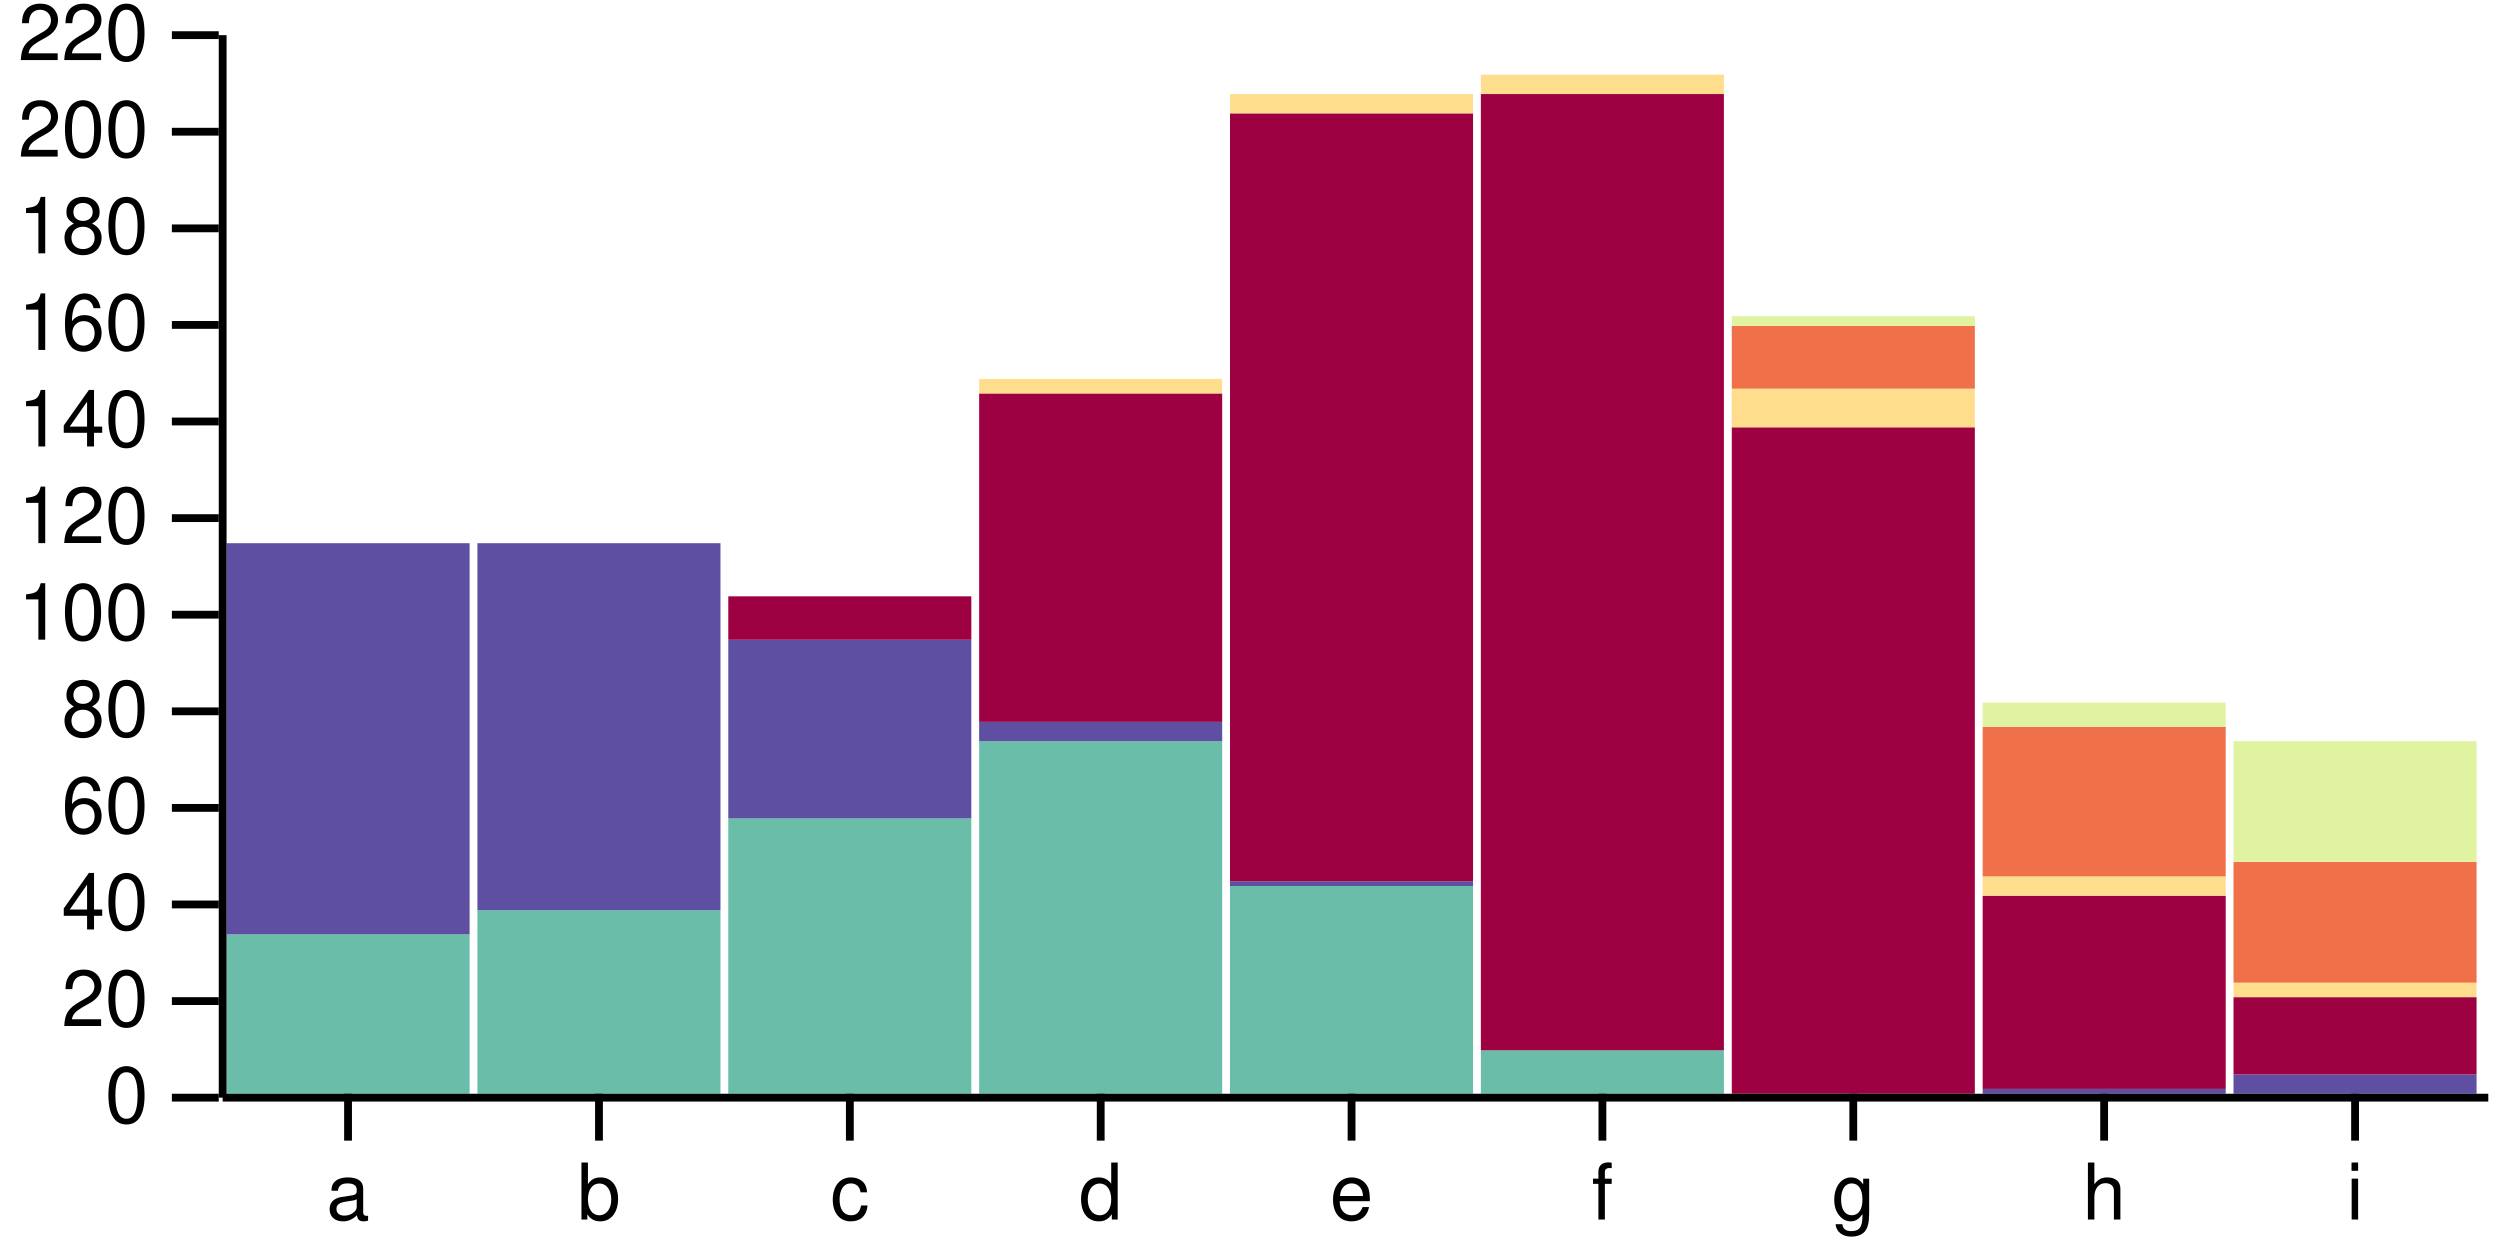
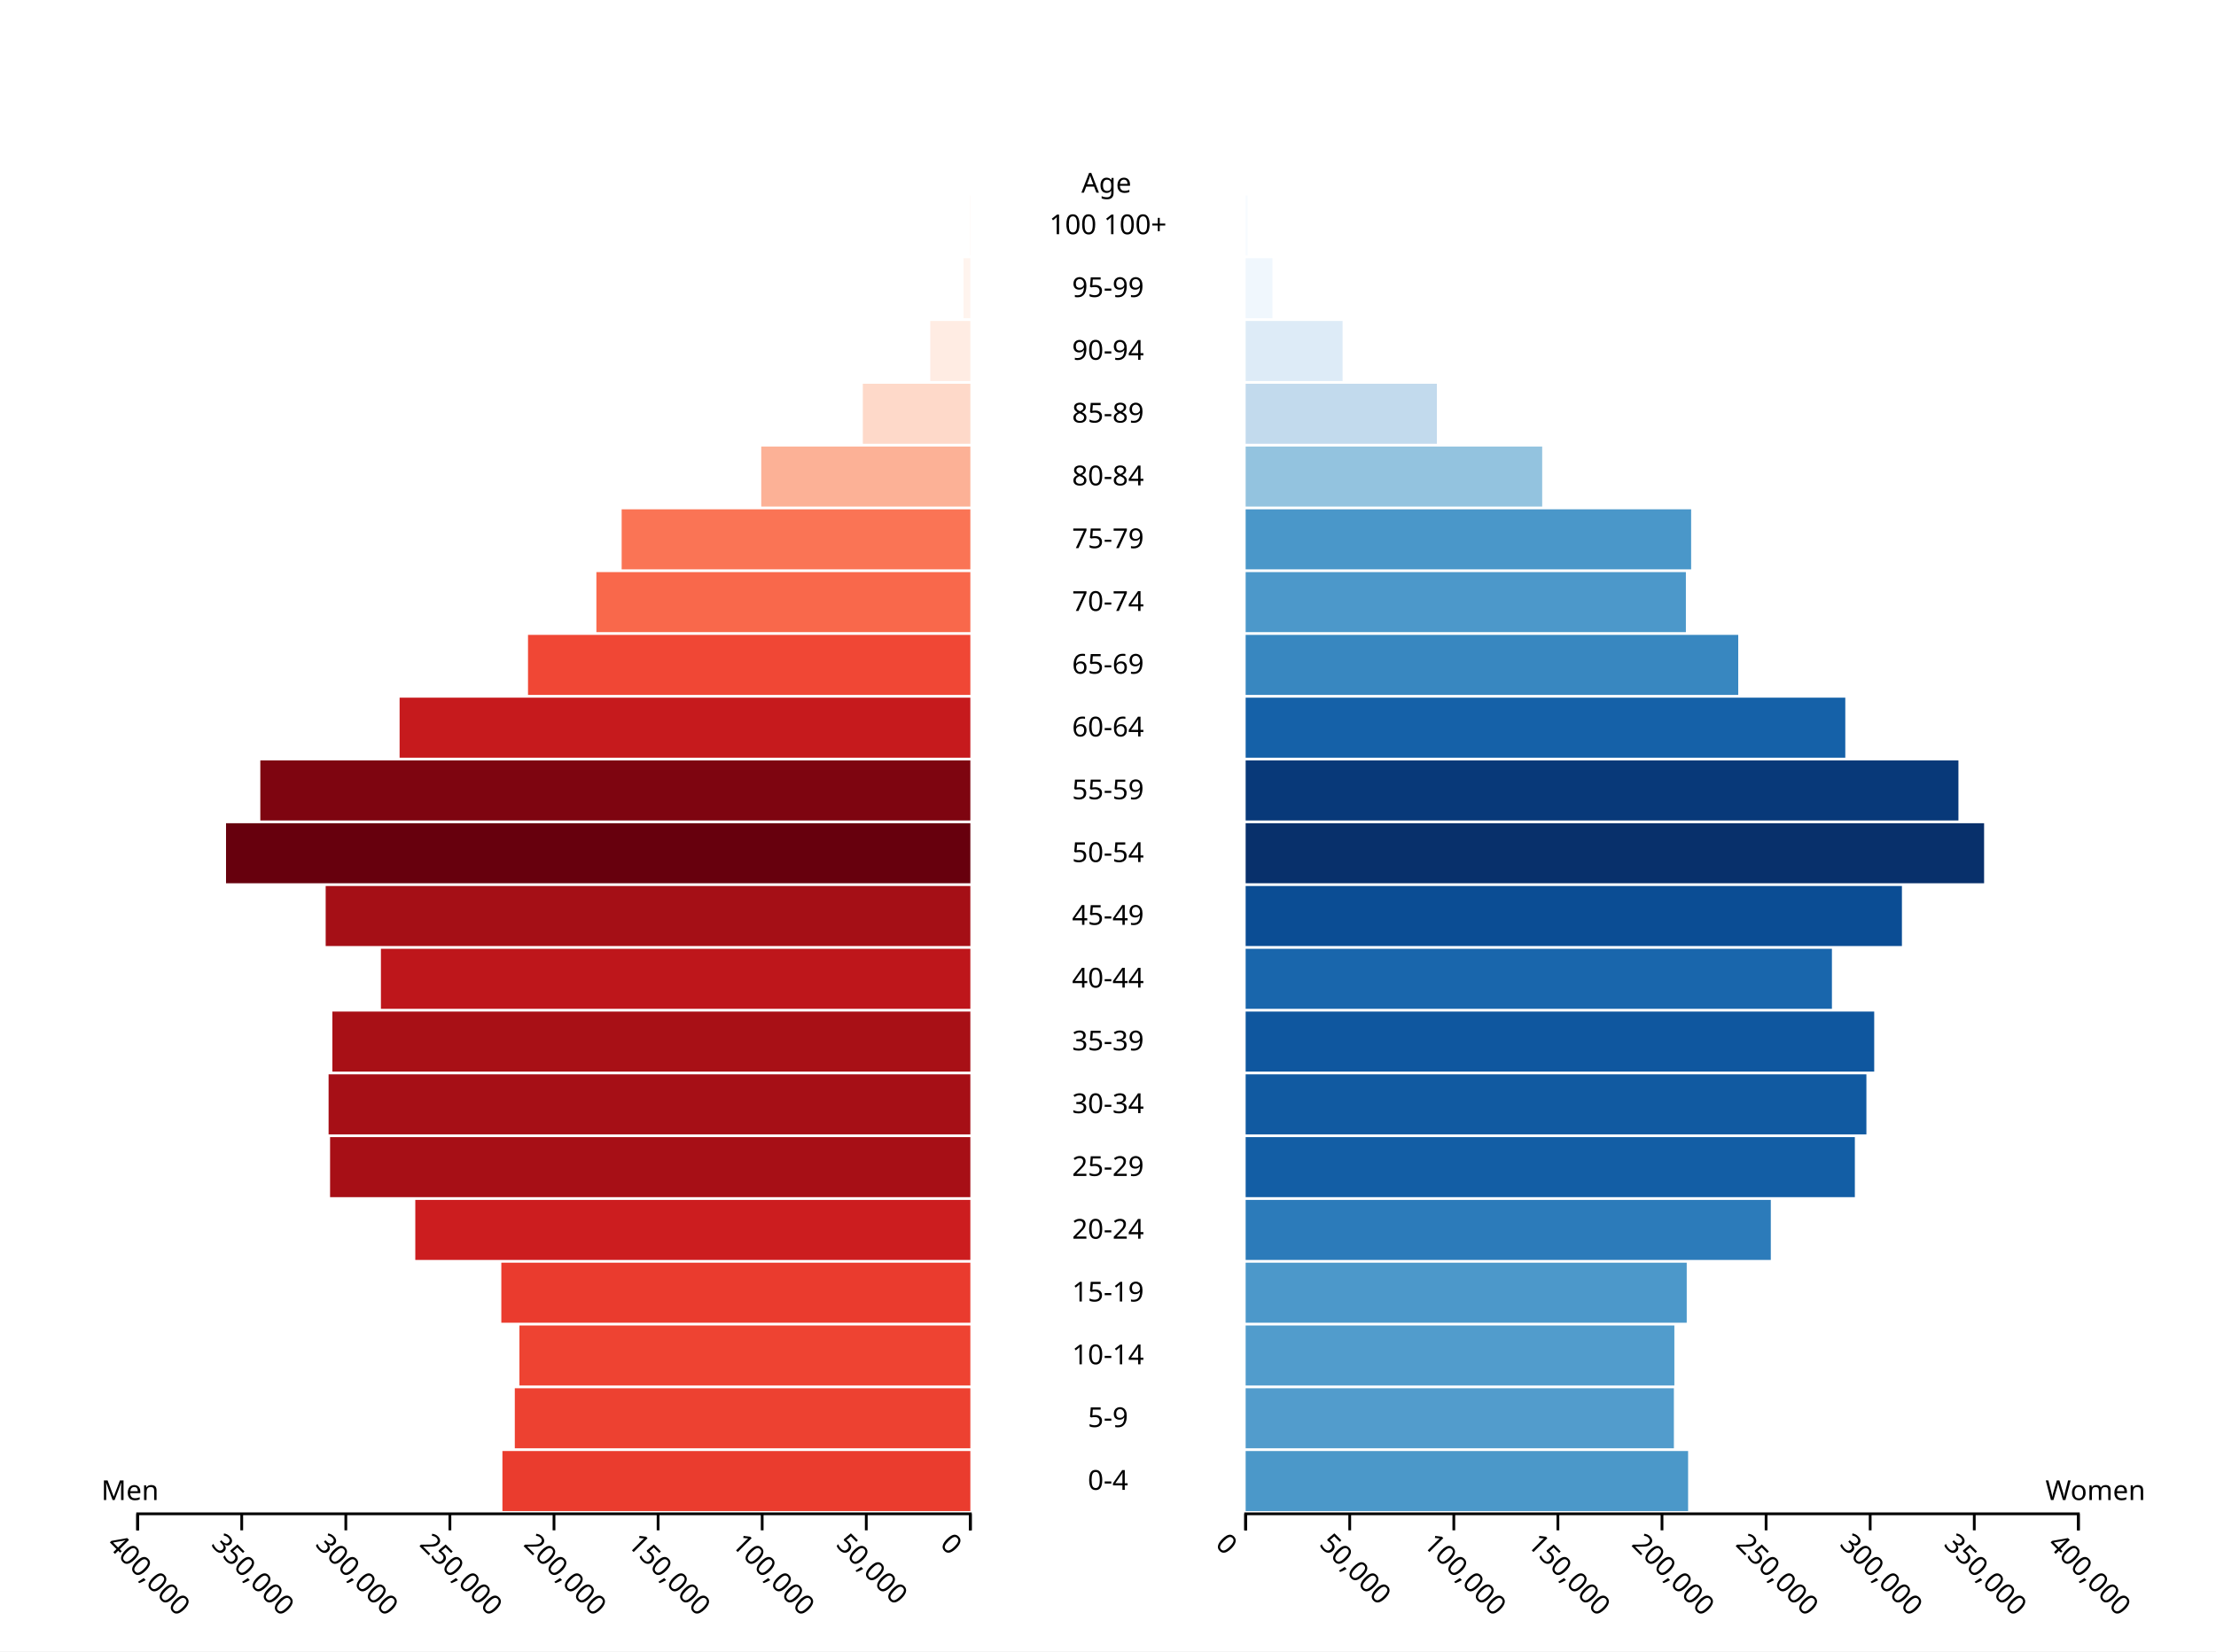
- <svg xmlns="http://www.w3.org/2000/svg" id="Layer_1" data-name="Layer 1" viewBox="0 0 320 160">
-   <defs>
-     <style>.cls-1{fill:#fff;}.cls-2{fill:#69bda9;}.cls-3{fill:#5e4fa2;}.cls-4{fill:#9e0142;}.cls-5{fill:#fedd8d;}.cls-6{fill:#f0704a;}.cls-7{fill:#e0f3a1;}.cls-8{fill:none;stroke:#000;}.cls-9{isolation:isolate;font-size:10px;font-family:Helvetica;}</style>
-   </defs>
-   <rect id="backgorund" class="cls-1" width="320" height="160" />
-   <g id="viz">
-     <g id="Tape">
-       <rect class="cls-2" x="29" y="119.6" width="31.11" height="20.4" />
-       <rect class="cls-2" x="61.11" y="116.51" width="31.11" height="23.49" />
-       <rect class="cls-2" x="93.22" y="104.76" width="31.11" height="35.24" />
-       <rect class="cls-2" x="125.33" y="94.87" width="31.11" height="45.13" />
-       <rect class="cls-2" x="157.44" y="113.42" width="31.11" height="26.58" />
-       <rect class="cls-2" x="189.55" y="134.44" width="31.11" height="5.56" />
+ <svg xmlns="http://www.w3.org/2000/svg" width="805" height="600">
+   <rect width="805" height="600" fill="#FFFFFF" />
+   <text x="402.5" y="50" style="text-anchor: middle;" font-size="20" />
+   <g transform="translate(&#10;      50,&#10;      70)">
+     <g fill="none" font-size="10" font-family="sans-serif" text-anchor="left" transform="translate(352.5, 0)">
+       <g class="tick" opacity="1" transform="translate(0,11.90377)">
+         <text fill="currentColor" x="0" dy="0.32em" dx="0" text-anchor="middle">100 100+</text>
+       </g>
+       <g class="tick" opacity="1" transform="translate(0,34.71339)">
+         <text fill="currentColor" x="0" dy="0.32em" dx="0" text-anchor="middle">95-99</text>
+       </g>
+       <g class="tick" opacity="1" transform="translate(0,57.52302)">
+         <text fill="currentColor" x="0" dy="0.32em" dx="0" text-anchor="middle">90-94</text>
+       </g>
+       <g class="tick" opacity="1" transform="translate(0,80.33264)">
+         <text fill="currentColor" x="0" dy="0.32em" dx="0" text-anchor="middle">85-89</text>
+       </g>
+       <g class="tick" opacity="1" transform="translate(0,103.1423)">
+         <text fill="currentColor" x="0" dy="0.32em" dx="0" text-anchor="middle">80-84</text>
+       </g>
+       <g class="tick" opacity="1" transform="translate(0,125.9519)">
+         <text fill="currentColor" x="0" dy="0.32em" dx="0" text-anchor="middle">75-79</text>
+       </g>
+       <g class="tick" opacity="1" transform="translate(0,148.7615)">
+         <text fill="currentColor" x="0" dy="0.32em" dx="0" text-anchor="middle">70-74</text>
+       </g>
+       <g class="tick" opacity="1" transform="translate(0,171.5711)">
+         <text fill="currentColor" x="0" dy="0.32em" dx="0" text-anchor="middle">65-69</text>
+       </g>
+       <g class="tick" opacity="1" transform="translate(0,194.3808)">
+         <text fill="currentColor" x="0" dy="0.32em" dx="0" text-anchor="middle">60-64</text>
+       </g>
+       <g class="tick" opacity="1" transform="translate(0,217.1904)">
+         <text fill="currentColor" x="0" dy="0.32em" dx="0" text-anchor="middle">55-59</text>
+       </g>
+       <g class="tick" opacity="1" transform="translate(0,240)">
+         <text fill="currentColor" x="0" dy="0.32em" dx="0" text-anchor="middle">50-54</text>
+       </g>
+       <g class="tick" opacity="1" transform="translate(0,262.8096)">
+         <text fill="currentColor" x="0" dy="0.32em" dx="0" text-anchor="middle">45-49</text>
+       </g>
+       <g class="tick" opacity="1" transform="translate(0,285.6192)">
+         <text fill="currentColor" x="0" dy="0.32em" dx="0" text-anchor="middle">40-44</text>
+       </g>
+       <g class="tick" opacity="1" transform="translate(0,308.4289)">
+         <text fill="currentColor" x="0" dy="0.32em" dx="0" text-anchor="middle">35-39</text>
+       </g>
+       <g class="tick" opacity="1" transform="translate(0,331.2385)">
+         <text fill="currentColor" x="0" dy="0.32em" dx="0" text-anchor="middle">30-34</text>
+       </g>
+       <g class="tick" opacity="1" transform="translate(0,354.0481)">
+         <text fill="currentColor" x="0" dy="0.32em" dx="0" text-anchor="middle">25-29</text>
+       </g>
+       <g class="tick" opacity="1" transform="translate(0,376.8577)">
+         <text fill="currentColor" x="0" dy="0.32em" dx="0" text-anchor="middle">20-24</text>
+       </g>
+       <g class="tick" opacity="1" transform="translate(0,399.6674)">
+         <text fill="currentColor" x="0" dy="0.32em" dx="0" text-anchor="middle">15-19</text>
+       </g>
+       <g class="tick" opacity="1" transform="translate(0,422.477)">
+         <text fill="currentColor" x="0" dy="0.32em" dx="0" text-anchor="middle">10-14</text>
+       </g>
+       <g class="tick" opacity="1" transform="translate(0,445.2866)">
+         <text fill="currentColor" x="0" dy="0.32em" dx="0" text-anchor="middle">5-9</text>
+       </g>
+       <g class="tick" opacity="1" transform="translate(0,468.0962)">
+         <text fill="currentColor" x="0" dy="0.32em" dx="0" text-anchor="middle">0-4</text>
+       </g>
+       <text font-family="sans-serif" font-size="10" class="labels" fill="currentColor" transform="translate(-9.666667, 0)">Age</text>
    </g>
-     <g id="Vinyl">
-       <rect class="cls-3" x="29" y="69.53" width="31.11" height="50.07" />
-       <rect class="cls-3" x="61.11" y="69.53" width="31.11" height="46.98" />
-       <rect class="cls-3" x="93.22" y="81.89" width="31.11" height="22.87" />
-       <rect class="cls-3" x="125.33" y="92.4" width="31.11" height="2.47" />
-       <rect class="cls-3" x="157.44" y="112.8" width="31.11" height="0.62" />
-       <rect class="cls-3" x="253.78" y="139.38" width="31.11" height="0.62" />
-       <rect class="cls-3" x="285.89" y="137.53" width="31.11" height="2.47" />
+     <g fill="none" font-size="10" font-family="sans-serif" text-anchor="middle" transform="translate(-402.5, 480)">
+       <path class="domain" stroke="currentColor" d="M705,6V0H402.5V6" />
+       <g class="tick" opacity="1" transform="translate(705,0)">
+         <line stroke="currentColor" y2="6" />
+         <text fill="currentColor" y="9" dy="0.71em" text-anchor="start" transform="rotate(45)">0</text>
+       </g>
+       <g class="tick" opacity="1" transform="translate(667.1875,0)">
+         <line stroke="currentColor" y2="6" />
+         <text fill="currentColor" y="9" dy="0.71em" text-anchor="start" transform="rotate(45)">50,000</text>
+       </g>
+       <g class="tick" opacity="1" transform="translate(629.375,0)">
+         <line stroke="currentColor" y2="6" />
+         <text fill="currentColor" y="9" dy="0.71em" text-anchor="start" transform="rotate(45)">100,000</text>
+       </g>
+       <g class="tick" opacity="1" transform="translate(591.5625,0)">
+         <line stroke="currentColor" y2="6" />
+         <text fill="currentColor" y="9" dy="0.71em" text-anchor="start" transform="rotate(45)">150,000</text>
+       </g>
+       <g class="tick" opacity="1" transform="translate(553.75,0)">
+         <line stroke="currentColor" y2="6" />
+         <text fill="currentColor" y="9" dy="0.71em" text-anchor="start" transform="rotate(45)">200,000</text>
+       </g>
+       <g class="tick" opacity="1" transform="translate(515.9375,0)">
+         <line stroke="currentColor" y2="6" />
+         <text fill="currentColor" y="9" dy="0.71em" text-anchor="start" transform="rotate(45)">250,000</text>
+       </g>
+       <g class="tick" opacity="1" transform="translate(478.125,0)">
+         <line stroke="currentColor" y2="6" />
+         <text fill="currentColor" y="9" dy="0.71em" text-anchor="start" transform="rotate(45)">300,000</text>
+       </g>
+       <g class="tick" opacity="1" transform="translate(440.3125,0)">
+         <line stroke="currentColor" y2="6" />
+         <text fill="currentColor" y="9" dy="0.71em" text-anchor="start" transform="rotate(45)">350,000</text>
+       </g>
+       <g class="tick" opacity="1" transform="translate(402.5,0)">
+         <line stroke="currentColor" y2="6" />
+         <text fill="currentColor" y="9" dy="0.71em" text-anchor="start" transform="rotate(45)">400,000</text>
+       </g>
+       <text font-family="sans-serif" font-size="10" class="labels" fill="currentColor" dx="389.171" transform="translate(10.55833, -5)">Men</text>
    </g>
-     <g id="Disc">
-       <rect class="cls-4" x="93.22" y="76.33" width="31.11" height="5.56" />
-       <rect class="cls-4" x="125.33" y="50.36" width="31.11" height="42.04" />
-       <rect class="cls-4" x="157.44" y="14.51" width="31.11" height="98.29" />
-       <rect class="cls-4" x="189.55" y="12.04" width="31.11" height="122.4" />
-       <rect class="cls-4" x="221.67" y="54.69" width="31.11" height="85.31" />
-       <rect class="cls-4" x="253.78" y="114.65" width="31.11" height="24.73" />
-       <rect class="cls-4" x="285.89" y="127.64" width="31.11" height="9.89" />
+     <g fill="none" font-size="10" font-family="sans-serif" text-anchor="middle" transform="translate(402.5, 480)">
+       <path class="domain" stroke="currentColor" d="M0,6V0H302.5V6" />
+       <g class="tick" opacity="1" transform="translate(0,0)">
+         <line stroke="currentColor" y2="6" />
+         <text fill="currentColor" y="9" dy="0.71em" text-anchor="start" transform="rotate(45)">0</text>
+       </g>
+       <g class="tick" opacity="1" transform="translate(37.8125,0)">
+         <line stroke="currentColor" y2="6" />
+         <text fill="currentColor" y="9" dy="0.71em" text-anchor="start" transform="rotate(45)">50,000</text>
+       </g>
+       <g class="tick" opacity="1" transform="translate(75.625,0)">
+         <line stroke="currentColor" y2="6" />
+         <text fill="currentColor" y="9" dy="0.71em" text-anchor="start" transform="rotate(45)">100,000</text>
+       </g>
+       <g class="tick" opacity="1" transform="translate(113.4375,0)">
+         <line stroke="currentColor" y2="6" />
+         <text fill="currentColor" y="9" dy="0.71em" text-anchor="start" transform="rotate(45)">150,000</text>
+       </g>
+       <g class="tick" opacity="1" transform="translate(151.25,0)">
+         <line stroke="currentColor" y2="6" />
+         <text fill="currentColor" y="9" dy="0.71em" text-anchor="start" transform="rotate(45)">200,000</text>
+       </g>
+       <g class="tick" opacity="1" transform="translate(189.0625,0)">
+         <line stroke="currentColor" y2="6" />
+         <text fill="currentColor" y="9" dy="0.71em" text-anchor="start" transform="rotate(45)">250,000</text>
+       </g>
+       <g class="tick" opacity="1" transform="translate(226.875,0)">
+         <line stroke="currentColor" y2="6" />
+         <text fill="currentColor" y="9" dy="0.71em" text-anchor="start" transform="rotate(45)">300,000</text>
+       </g>
+       <g class="tick" opacity="1" transform="translate(264.6875,0)">
+         <line stroke="currentColor" y2="6" />
+         <text fill="currentColor" y="9" dy="0.71em" text-anchor="start" transform="rotate(45)">350,000</text>
+       </g>
+       <g class="tick" opacity="1" transform="translate(302.5,0)">
+         <line stroke="currentColor" y2="6" />
+         <text fill="currentColor" y="9" dy="0.71em" text-anchor="start" transform="rotate(45)">400,000</text>
+       </g>
+       <text font-family="sans-serif" font-size="10" class="labels" fill="currentColor" dx="327.508" transform="translate(-18.81667, -5)">Women</text>
    </g>
-     <g id="Other">
-       <rect class="cls-5" x="125.33" y="48.51" width="31.11" height="1.85" />
-       <rect class="cls-5" x="157.44" y="12.04" width="31.11" height="2.47" />
-       <rect class="cls-5" x="189.55" y="9.56" width="31.11" height="2.47" />
-       <rect class="cls-5" x="221.67" y="49.75" width="31.11" height="4.95" />
-       <rect class="cls-5" x="253.78" y="112.18" width="31.11" height="2.47" />
-       <rect class="cls-5" x="285.89" y="125.78" width="31.11" height="1.85" />
+     <g id="bars1">
+       <rect x="132.512" y="457.19" height="21.812" width="169.988" fill="rgb(234, 60, 46)" />
+       <rect x="137.01" y="434.381" height="21.812" width="165.49" fill="rgb(237, 65, 49)" />
+       <rect x="138.684" y="411.571" height="21.812" width="163.816" fill="rgb(238, 67, 50)" />
+       <rect x="132.117" y="388.762" height="21.812" width="170.383" fill="rgb(234, 59, 46)" />
+       <rect x="100.863" y="365.952" height="21.812" width="201.637" fill="rgb(204, 29, 31)" />
+       <rect x="69.905" y="343.142" height="21.812" width="232.595" fill="rgb(167, 15, 22)" />
+       <rect x="69.366" y="320.333" height="21.812" width="233.134" fill="rgb(166, 15, 22)" />
+       <rect x="70.74" y="297.523" height="21.812" width="231.76" fill="rgb(168, 16, 22)" />
+       <rect x="88.375" y="274.713" height="21.812" width="214.125" fill="rgb(190, 22, 27)" />
+       <rect x="68.307" y="251.904" height="21.812" width="234.193" fill="rgb(165, 15, 22)" />
+       <rect x="32.107" y="229.094" height="21.812" width="270.393" fill="rgb(103, 0, 13)" />
+       <rect x="44.566" y="206.285" height="21.812" width="257.934" fill="rgb(126, 5, 16)" />
+       <rect x="95.162" y="183.475" height="21.812" width="207.338" fill="rgb(198, 26, 29)" />
+       <rect x="141.81" y="160.665" height="21.812" width="160.69" fill="rgb(240, 71, 53)" />
+       <rect x="166.647" y="137.856" height="21.812" width="135.853" fill="rgb(249, 104, 75)" />
+       <rect x="175.827" y="115.046" height="21.812" width="126.673" fill="rgb(250, 116, 85)" />
+       <rect x="226.538" y="92.236" height="21.812" width="75.962" fill="rgb(252, 177, 150)" />
+       <rect x="263.436" y="69.427" height="21.812" width="39.064" fill="rgb(254, 217, 201)" />
+       <rect x="287.937" y="46.617" height="21.812" width="14.563" fill="rgb(255, 236, 227)" />
+       <rect x="300.008" y="23.808" height="21.812" width="2.492" fill="rgb(255, 244, 238)" />
+       <rect x="302.38" y="0.998" height="21.812" width="0.12" fill="rgb(255, 245, 240)" />
    </g>
-     <g id="Download">
-       <rect class="cls-6" x="221.67" y="41.71" width="31.11" height="8.04" />
-       <rect class="cls-6" x="253.78" y="93.02" width="31.11" height="19.16" />
-       <rect class="cls-6" x="285.89" y="110.33" width="31.11" height="15.45" />
-     </g>
-     <g id="Streaming">
-       <rect class="cls-7" x="221.67" y="40.47" width="31.11" height="1.24" />
-       <rect class="cls-7" x="253.78" y="89.93" width="31.11" height="3.09" />
-       <rect class="cls-7" x="285.89" y="94.87" width="31.11" height="15.45" />
-     </g>
-     <g id="xAxis">
-       <path class="cls-8" d="M28.5,140.5h290" />
-       <line class="cls-8" x1="44.55" y1="140" x2="44.55" y2="146" />
-       <text class="cls-9" transform="translate(41.77 156.1)">a</text>
-       <line class="cls-8" x1="76.67" y1="140" x2="76.67" y2="146" />
-       <text class="cls-9" transform="translate(73.88 156.1)">b</text>
-       <line class="cls-8" x1="108.78" y1="140" x2="108.78" y2="146" />
-       <text class="cls-9" transform="translate(106.28 156.1)">c</text>
-       <line class="cls-8" x1="140.89" y1="140" x2="140.89" y2="146" />
-       <text class="cls-9" transform="translate(138.11 156.1)">d</text>
-       <line class="cls-8" x1="173" y1="140" x2="173" y2="146" />
-       <text class="cls-9" transform="translate(170.22 156.1)">e</text>
-       <line class="cls-8" x1="205.11" y1="140" x2="205.11" y2="146" />
-       <text class="cls-9" transform="translate(203.72 156.1)">f</text>
-       <line class="cls-8" x1="237.22" y1="140" x2="237.22" y2="146" />
-       <text class="cls-9" transform="translate(234.44 156.1)">g</text>
-       <line class="cls-8" x1="269.33" y1="140" x2="269.33" y2="146" />
-       <text class="cls-9" transform="translate(266.55 156.1)">h</text>
-       <line class="cls-8" x1="301.45" y1="140" x2="301.45" y2="146" />
-       <text class="cls-9" transform="translate(300.34 156.1)">i</text>
-     </g>
-     <g id="yAxis">
-       <path class="cls-8" d="M28.5,140.5V4.5" />
-       <line class="cls-8" x1="28" y1="140.5" x2="22" y2="140.5" />
-       <text class="cls-9" transform="translate(13.44 143.7)">0</text>
-       <line class="cls-8" x1="28" y1="128.14" x2="22" y2="128.14" />
-       <text class="cls-9" transform="translate(7.88 131.34)">20</text>
-       <line class="cls-8" x1="28" y1="115.77" x2="22" y2="115.77" />
-       <text class="cls-9" transform="translate(7.88 118.97)">40</text>
-       <line class="cls-8" x1="28" y1="103.41" x2="22" y2="103.41" />
-       <text class="cls-9" transform="translate(7.88 106.61)">60</text>
-       <line class="cls-8" x1="28" y1="91.05" x2="22" y2="91.05" />
-       <text class="cls-9" transform="translate(7.88 94.25)">80</text>
-       <line class="cls-8" x1="28" y1="78.68" x2="22" y2="78.68" />
-       <text class="cls-9" transform="translate(2.32 81.88)">100</text>
-       <line class="cls-8" x1="28" y1="66.32" x2="22" y2="66.32" />
-       <text class="cls-9" transform="translate(2.32 69.52)">120</text>
-       <line class="cls-8" x1="28" y1="53.95" x2="22" y2="53.95" />
-       <text class="cls-9" transform="translate(2.32 57.15)">140</text>
-       <line class="cls-8" x1="28" y1="41.59" x2="22" y2="41.59" />
-       <text class="cls-9" transform="translate(2.32 44.79)">160</text>
-       <line class="cls-8" x1="28" y1="29.23" x2="22" y2="29.23" />
-       <text class="cls-9" transform="translate(2.32 32.43)">180</text>
-       <line class="cls-8" x1="28" y1="16.86" x2="22" y2="16.86" />
-       <text class="cls-9" transform="translate(2.32 20.06)">200</text>
-       <line class="cls-8" x1="28" y1="4.5" x2="22" y2="4.5" />
-       <text class="cls-9" transform="translate(2.32 7.7)">220</text>
+     <g id="bars2">
+       <rect x="402.5" y="457.19" height="21.812" width="160.731" fill="rgb(75, 152, 201)" />
+       <rect x="402.5" y="434.381" height="21.812" width="155.567" fill="rgb(82, 156, 204)" />
+       <rect x="402.5" y="411.571" height="21.812" width="155.738" fill="rgb(81, 156, 204)" />
+       <rect x="402.5" y="388.762" height="21.812" width="160.23" fill="rgb(76, 152, 202)" />
+       <rect x="402.5" y="365.952" height="21.812" width="190.769" fill="rgb(44, 123, 186)" />
+       <rect x="402.5" y="343.142" height="21.812" width="221.307" fill="rgb(19, 94, 165)" />
+       <rect x="402.5" y="320.333" height="21.812" width="225.502" fill="rgb(17, 90, 161)" />
+       <rect x="402.5" y="297.523" height="21.812" width="228.337" fill="rgb(15, 87, 159)" />
+       <rect x="402.5" y="274.713" height="21.812" width="212.976" fill="rgb(25, 102, 172)" />
+       <rect x="402.5" y="251.904" height="21.812" width="238.405" fill="rgb(11, 77, 148)" />
+       <rect x="402.5" y="229.094" height="21.812" width="268.256" fill="rgb(8, 48, 107)" />
+       <rect x="402.5" y="206.285" height="21.812" width="258.933" fill="rgb(8, 57, 121)" />
+       <rect x="402.5" y="183.475" height="21.812" width="217.834" fill="rgb(21, 97, 168)" />
+       <rect x="402.5" y="160.665" height="21.812" width="178.945" fill="rgb(56, 135, 192)" />
+       <rect x="402.5" y="137.856" height="21.812" width="159.923" fill="rgb(76, 152, 202)" />
+       <rect x="402.5" y="115.046" height="21.812" width="161.828" fill="rgb(74, 151, 201)" />
+       <rect x="402.5" y="92.236" height="21.812" width="107.726" fill="rgb(147, 195, 223)" />
+       <rect x="402.5" y="69.427" height="21.812" width="69.476" fill="rgb(194, 218, 237)" />
+       <rect x="402.5" y="46.617" height="21.812" width="35.216" fill="rgb(221, 235, 247)" />
+       <rect x="402.5" y="23.808" height="21.812" width="9.744" fill="rgb(240, 247, 253)" />
+       <rect x="402.5" y="0.998" height="21.812" width="0.731" fill="rgb(247, 251, 255)" />
    </g>
  </g>
</svg>
